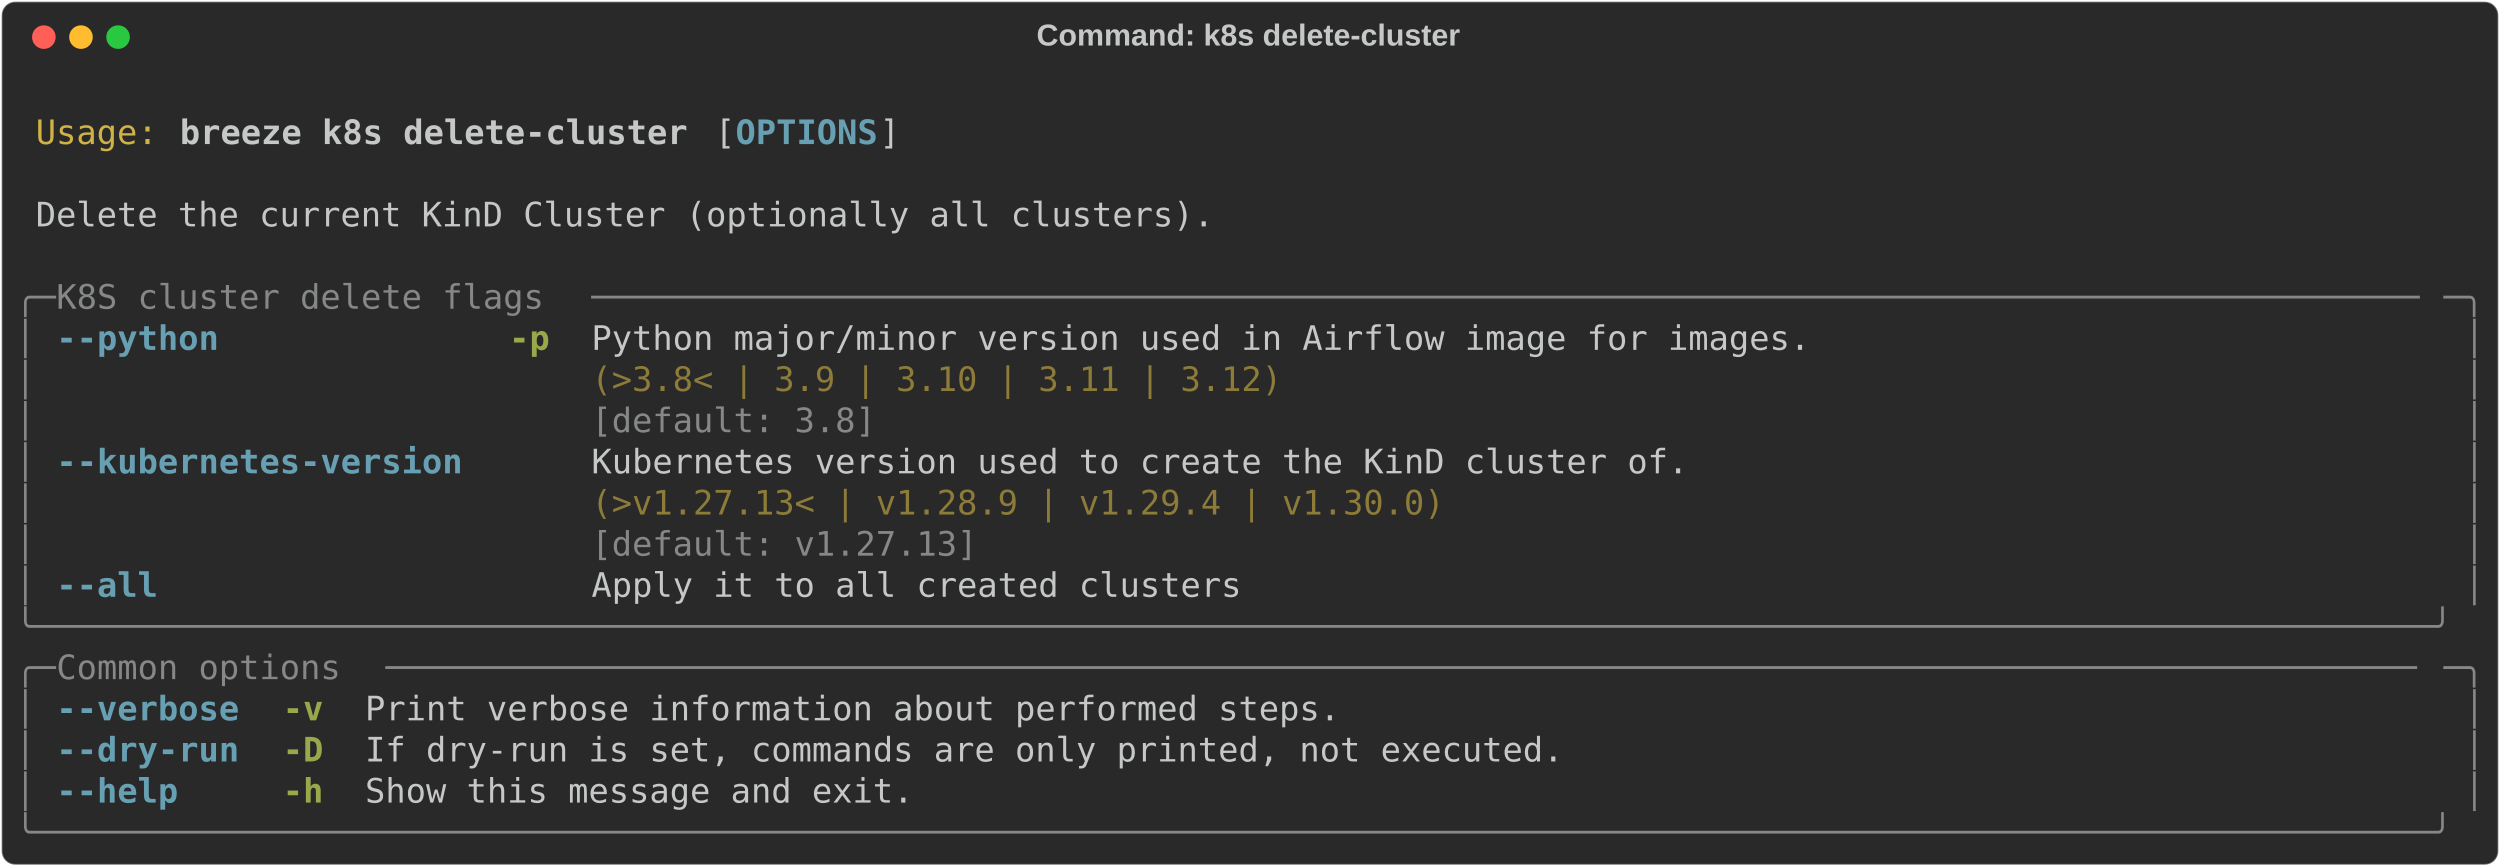
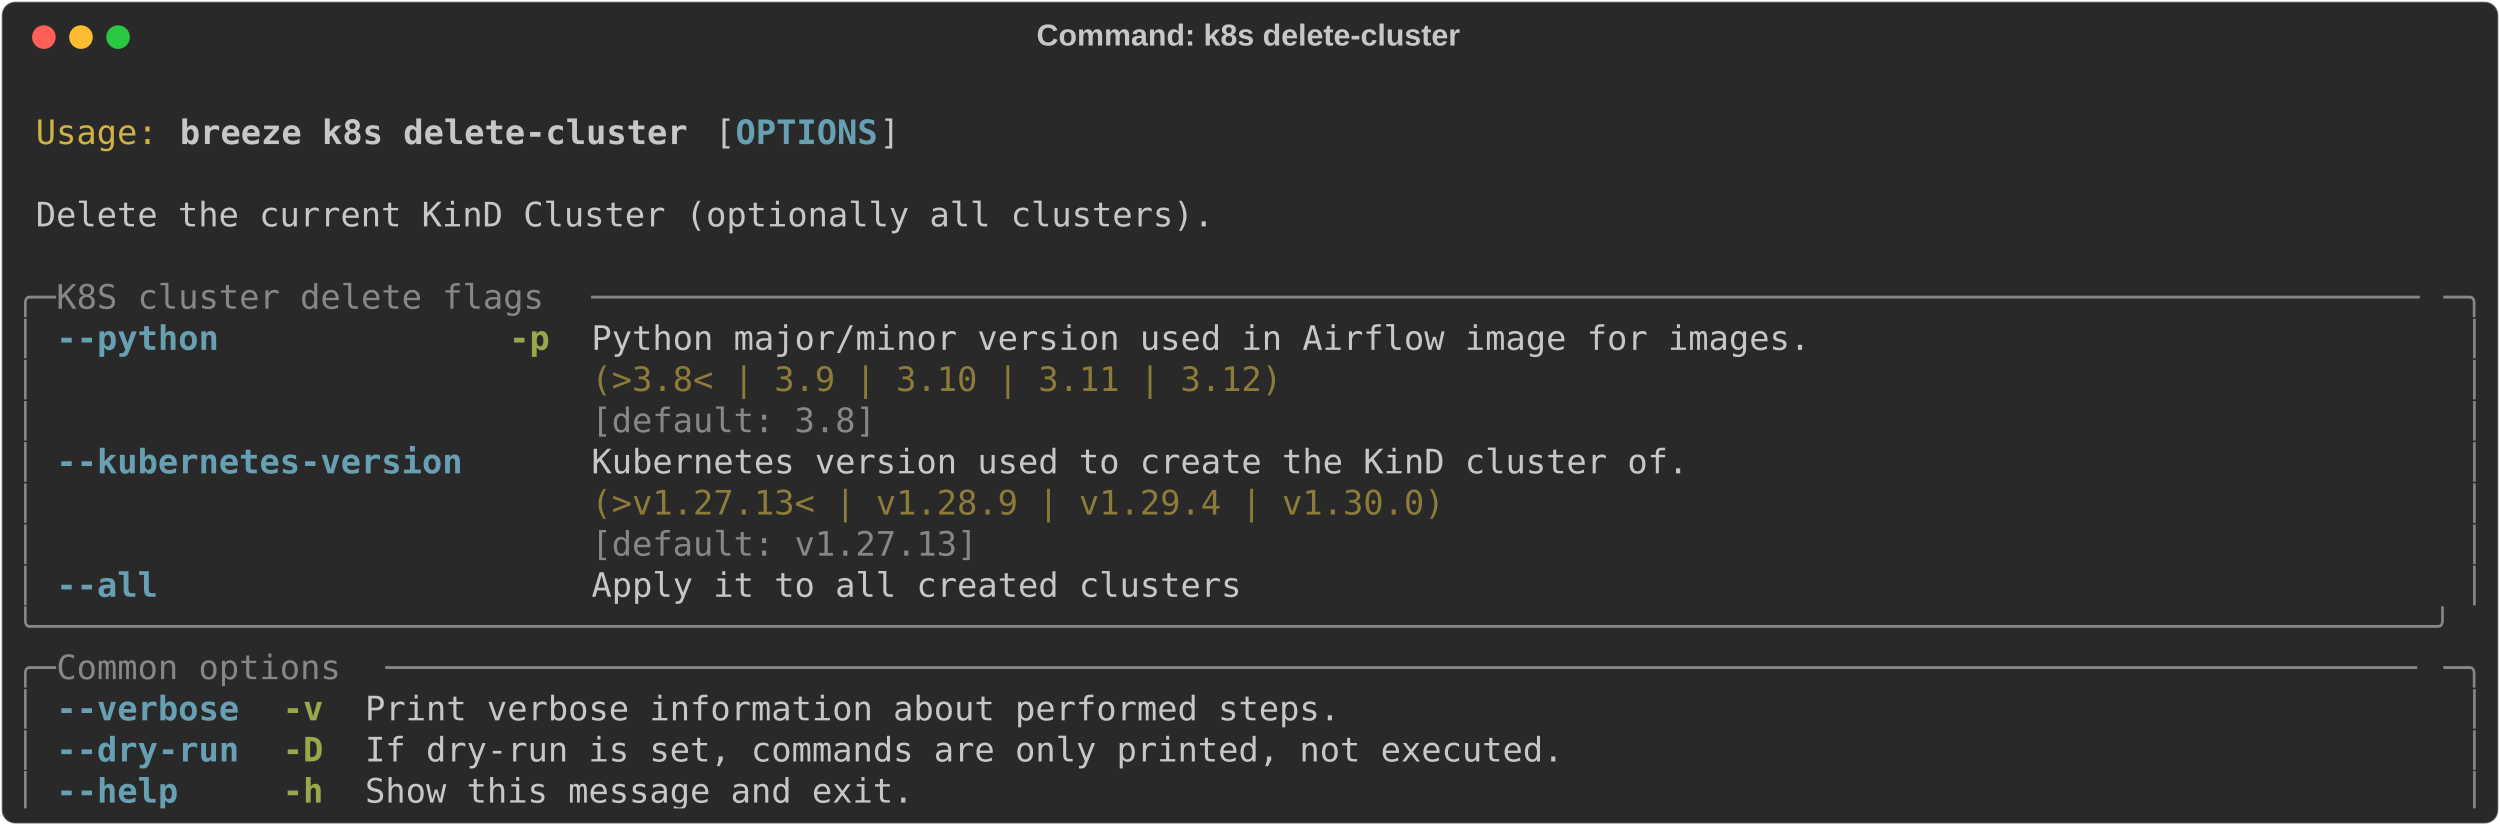
- <svg xmlns="http://www.w3.org/2000/svg" class="rich-terminal" viewBox="0 0 1482 513.6">
+ <svg xmlns="http://www.w3.org/2000/svg" class="rich-terminal" viewBox="0 0 1482 489.2">
  <style>

    @font-face {
        font-family: "Fira Code";
        src: local("FiraCode-Regular"),
                url("https://cdnjs.cloudflare.com/ajax/libs/firacode/6.2.0/woff2/FiraCode-Regular.woff2") format("woff2"),
                url("https://cdnjs.cloudflare.com/ajax/libs/firacode/6.2.0/woff/FiraCode-Regular.woff") format("woff");
        font-style: normal;
        font-weight: 400;
    }
    @font-face {
        font-family: "Fira Code";
        src: local("FiraCode-Bold"),
                url("https://cdnjs.cloudflare.com/ajax/libs/firacode/6.2.0/woff2/FiraCode-Bold.woff2") format("woff2"),
                url("https://cdnjs.cloudflare.com/ajax/libs/firacode/6.2.0/woff/FiraCode-Bold.woff") format("woff");
        font-style: bold;
        font-weight: 700;
    }

    .breeze-k8s-delete-cluster-matrix {
        font-family: Fira Code, monospace;
        font-size: 20px;
        line-height: 24.4px;
        font-variant-east-asian: full-width;
    }

    .breeze-k8s-delete-cluster-title {
        font-size: 18px;
        font-weight: bold;
        font-family: arial;
    }

    .breeze-k8s-delete-cluster-r1 { fill: #c5c8c6 }
.breeze-k8s-delete-cluster-r2 { fill: #d0b344 }
.breeze-k8s-delete-cluster-r3 { fill: #c5c8c6;font-weight: bold }
.breeze-k8s-delete-cluster-r4 { fill: #68a0b3;font-weight: bold }
.breeze-k8s-delete-cluster-r5 { fill: #868887 }
.breeze-k8s-delete-cluster-r6 { fill: #98a84b;font-weight: bold }
.breeze-k8s-delete-cluster-r7 { fill: #8d7b39 }
    </style>
  <defs>
    <clipPath id="breeze-k8s-delete-cluster-clip-terminal">
-       <rect x="0" y="0" width="1463.0" height="462.6" />
+       <rect x="0" y="0" width="1463.0" height="438.2" />
    </clipPath>
    <clipPath id="breeze-k8s-delete-cluster-line-0">
      <rect x="0" y="1.5" width="1464" height="24.65" />
    </clipPath>
    <clipPath id="breeze-k8s-delete-cluster-line-1">
      <rect x="0" y="25.9" width="1464" height="24.65" />
    </clipPath>
    <clipPath id="breeze-k8s-delete-cluster-line-2">
      <rect x="0" y="50.3" width="1464" height="24.65" />
    </clipPath>
    <clipPath id="breeze-k8s-delete-cluster-line-3">
      <rect x="0" y="74.7" width="1464" height="24.65" />
    </clipPath>
    <clipPath id="breeze-k8s-delete-cluster-line-4">
      <rect x="0" y="99.1" width="1464" height="24.65" />
    </clipPath>
    <clipPath id="breeze-k8s-delete-cluster-line-5">
      <rect x="0" y="123.5" width="1464" height="24.65" />
    </clipPath>
    <clipPath id="breeze-k8s-delete-cluster-line-6">
      <rect x="0" y="147.9" width="1464" height="24.65" />
    </clipPath>
    <clipPath id="breeze-k8s-delete-cluster-line-7">
      <rect x="0" y="172.3" width="1464" height="24.65" />
    </clipPath>
    <clipPath id="breeze-k8s-delete-cluster-line-8">
      <rect x="0" y="196.7" width="1464" height="24.65" />
    </clipPath>
    <clipPath id="breeze-k8s-delete-cluster-line-9">
      <rect x="0" y="221.1" width="1464" height="24.65" />
    </clipPath>
    <clipPath id="breeze-k8s-delete-cluster-line-10">
      <rect x="0" y="245.5" width="1464" height="24.65" />
    </clipPath>
    <clipPath id="breeze-k8s-delete-cluster-line-11">
      <rect x="0" y="269.9" width="1464" height="24.65" />
    </clipPath>
    <clipPath id="breeze-k8s-delete-cluster-line-12">
      <rect x="0" y="294.3" width="1464" height="24.65" />
    </clipPath>
    <clipPath id="breeze-k8s-delete-cluster-line-13">
      <rect x="0" y="318.7" width="1464" height="24.65" />
    </clipPath>
    <clipPath id="breeze-k8s-delete-cluster-line-14">
      <rect x="0" y="343.1" width="1464" height="24.65" />
    </clipPath>
    <clipPath id="breeze-k8s-delete-cluster-line-15">
      <rect x="0" y="367.5" width="1464" height="24.65" />
    </clipPath>
    <clipPath id="breeze-k8s-delete-cluster-line-16">
      <rect x="0" y="391.9" width="1464" height="24.65" />
    </clipPath>
-     <clipPath id="breeze-k8s-delete-cluster-line-17">
-       <rect x="0" y="416.3" width="1464" height="24.65" />
-     </clipPath>
  </defs>
-   <rect fill="#292929" stroke="rgba(255,255,255,0.35)" stroke-width="1" x="1" y="1" width="1480" height="511.6" rx="8" />
+   <rect fill="#292929" stroke="rgba(255,255,255,0.35)" stroke-width="1" x="1" y="1" width="1480" height="487.2" rx="8" />
  <text class="breeze-k8s-delete-cluster-title" fill="#c5c8c6" text-anchor="middle" x="740" y="27">Command: k8s delete-cluster</text>
  <g transform="translate(26,22)">
    <circle cx="0" cy="0" r="7" fill="#ff5f57" />
    <circle cx="22" cy="0" r="7" fill="#febc2e" />
    <circle cx="44" cy="0" r="7" fill="#28c840" />
  </g>
  <g transform="translate(9, 41)" clip-path="url(#breeze-k8s-delete-cluster-clip-terminal)">
    <g class="breeze-k8s-delete-cluster-matrix">
      <text class="breeze-k8s-delete-cluster-r1" x="1464" y="20" textLength="12.2" clip-path="url(#breeze-k8s-delete-cluster-line-0)">
</text>
      <text class="breeze-k8s-delete-cluster-r2" x="12.2" y="44.4" textLength="73.2" clip-path="url(#breeze-k8s-delete-cluster-line-1)">Usage:</text>
      <text class="breeze-k8s-delete-cluster-r3" x="97.6" y="44.4" textLength="305" clip-path="url(#breeze-k8s-delete-cluster-line-1)">breeze k8s delete-cluster</text>
      <text class="breeze-k8s-delete-cluster-r1" x="414.8" y="44.4" textLength="12.2" clip-path="url(#breeze-k8s-delete-cluster-line-1)">[</text>
      <text class="breeze-k8s-delete-cluster-r4" x="427" y="44.4" textLength="85.4" clip-path="url(#breeze-k8s-delete-cluster-line-1)">OPTIONS</text>
      <text class="breeze-k8s-delete-cluster-r1" x="512.4" y="44.4" textLength="12.2" clip-path="url(#breeze-k8s-delete-cluster-line-1)">]</text>
      <text class="breeze-k8s-delete-cluster-r1" x="1464" y="44.4" textLength="12.2" clip-path="url(#breeze-k8s-delete-cluster-line-1)">
</text>
      <text class="breeze-k8s-delete-cluster-r1" x="1464" y="68.8" textLength="12.2" clip-path="url(#breeze-k8s-delete-cluster-line-2)">
</text>
      <text class="breeze-k8s-delete-cluster-r1" x="12.2" y="93.2" textLength="707.6" clip-path="url(#breeze-k8s-delete-cluster-line-3)">Delete the current KinD Cluster (optionally all clusters).</text>
      <text class="breeze-k8s-delete-cluster-r1" x="1464" y="93.2" textLength="12.2" clip-path="url(#breeze-k8s-delete-cluster-line-3)">
</text>
      <text class="breeze-k8s-delete-cluster-r1" x="1464" y="117.6" textLength="12.2" clip-path="url(#breeze-k8s-delete-cluster-line-4)">
</text>
      <text class="breeze-k8s-delete-cluster-r5" x="0" y="142" textLength="24.4" clip-path="url(#breeze-k8s-delete-cluster-line-5)">╭─</text>
      <text class="breeze-k8s-delete-cluster-r5" x="24.4" y="142" textLength="317.2" clip-path="url(#breeze-k8s-delete-cluster-line-5)"> K8S cluster delete flags </text>
      <text class="breeze-k8s-delete-cluster-r5" x="341.6" y="142" textLength="1098" clip-path="url(#breeze-k8s-delete-cluster-line-5)">──────────────────────────────────────────────────────────────────────────────────────────</text>
      <text class="breeze-k8s-delete-cluster-r5" x="1439.6" y="142" textLength="24.4" clip-path="url(#breeze-k8s-delete-cluster-line-5)">─╮</text>
      <text class="breeze-k8s-delete-cluster-r1" x="1464" y="142" textLength="12.2" clip-path="url(#breeze-k8s-delete-cluster-line-5)">
</text>
      <text class="breeze-k8s-delete-cluster-r5" x="0" y="166.4" textLength="12.2" clip-path="url(#breeze-k8s-delete-cluster-line-6)">│</text>
      <text class="breeze-k8s-delete-cluster-r4" x="24.4" y="166.4" textLength="97.6" clip-path="url(#breeze-k8s-delete-cluster-line-6)">--python</text>
      <text class="breeze-k8s-delete-cluster-r6" x="292.8" y="166.4" textLength="24.4" clip-path="url(#breeze-k8s-delete-cluster-line-6)">-p</text>
      <text class="breeze-k8s-delete-cluster-r1" x="341.6" y="166.4" textLength="732" clip-path="url(#breeze-k8s-delete-cluster-line-6)">Python major/minor version used in Airflow image for images.</text>
      <text class="breeze-k8s-delete-cluster-r5" x="1451.8" y="166.4" textLength="12.2" clip-path="url(#breeze-k8s-delete-cluster-line-6)">│</text>
      <text class="breeze-k8s-delete-cluster-r1" x="1464" y="166.4" textLength="12.2" clip-path="url(#breeze-k8s-delete-cluster-line-6)">
</text>
      <text class="breeze-k8s-delete-cluster-r5" x="0" y="190.8" textLength="12.2" clip-path="url(#breeze-k8s-delete-cluster-line-7)">│</text>
      <text class="breeze-k8s-delete-cluster-r7" x="341.6" y="190.8" textLength="732" clip-path="url(#breeze-k8s-delete-cluster-line-7)">(&gt;3.8&lt; | 3.9 | 3.10 | 3.11 | 3.12)                          </text>
      <text class="breeze-k8s-delete-cluster-r5" x="1451.8" y="190.8" textLength="12.2" clip-path="url(#breeze-k8s-delete-cluster-line-7)">│</text>
      <text class="breeze-k8s-delete-cluster-r1" x="1464" y="190.8" textLength="12.2" clip-path="url(#breeze-k8s-delete-cluster-line-7)">
</text>
      <text class="breeze-k8s-delete-cluster-r5" x="0" y="215.2" textLength="12.2" clip-path="url(#breeze-k8s-delete-cluster-line-8)">│</text>
      <text class="breeze-k8s-delete-cluster-r5" x="341.6" y="215.2" textLength="732" clip-path="url(#breeze-k8s-delete-cluster-line-8)">[default: 3.8]                                              </text>
      <text class="breeze-k8s-delete-cluster-r5" x="1451.8" y="215.2" textLength="12.2" clip-path="url(#breeze-k8s-delete-cluster-line-8)">│</text>
      <text class="breeze-k8s-delete-cluster-r1" x="1464" y="215.2" textLength="12.2" clip-path="url(#breeze-k8s-delete-cluster-line-8)">
</text>
      <text class="breeze-k8s-delete-cluster-r5" x="0" y="239.6" textLength="12.2" clip-path="url(#breeze-k8s-delete-cluster-line-9)">│</text>
      <text class="breeze-k8s-delete-cluster-r4" x="24.4" y="239.6" textLength="244" clip-path="url(#breeze-k8s-delete-cluster-line-9)">--kubernetes-version</text>
      <text class="breeze-k8s-delete-cluster-r1" x="341.6" y="239.6" textLength="658.8" clip-path="url(#breeze-k8s-delete-cluster-line-9)">Kubernetes version used to create the KinD cluster of.</text>
      <text class="breeze-k8s-delete-cluster-r5" x="1451.8" y="239.6" textLength="12.2" clip-path="url(#breeze-k8s-delete-cluster-line-9)">│</text>
      <text class="breeze-k8s-delete-cluster-r1" x="1464" y="239.6" textLength="12.2" clip-path="url(#breeze-k8s-delete-cluster-line-9)">
</text>
      <text class="breeze-k8s-delete-cluster-r5" x="0" y="264" textLength="12.2" clip-path="url(#breeze-k8s-delete-cluster-line-10)">│</text>
      <text class="breeze-k8s-delete-cluster-r7" x="341.6" y="264" textLength="658.8" clip-path="url(#breeze-k8s-delete-cluster-line-10)">(&gt;v1.27.13&lt; | v1.28.9 | v1.29.4 | v1.30.0)            </text>
      <text class="breeze-k8s-delete-cluster-r5" x="1451.8" y="264" textLength="12.2" clip-path="url(#breeze-k8s-delete-cluster-line-10)">│</text>
      <text class="breeze-k8s-delete-cluster-r1" x="1464" y="264" textLength="12.2" clip-path="url(#breeze-k8s-delete-cluster-line-10)">
</text>
      <text class="breeze-k8s-delete-cluster-r5" x="0" y="288.4" textLength="12.2" clip-path="url(#breeze-k8s-delete-cluster-line-11)">│</text>
      <text class="breeze-k8s-delete-cluster-r5" x="341.6" y="288.4" textLength="658.8" clip-path="url(#breeze-k8s-delete-cluster-line-11)">[default: v1.27.13]                                   </text>
      <text class="breeze-k8s-delete-cluster-r5" x="1451.8" y="288.4" textLength="12.2" clip-path="url(#breeze-k8s-delete-cluster-line-11)">│</text>
      <text class="breeze-k8s-delete-cluster-r1" x="1464" y="288.4" textLength="12.2" clip-path="url(#breeze-k8s-delete-cluster-line-11)">
</text>
      <text class="breeze-k8s-delete-cluster-r5" x="0" y="312.8" textLength="12.2" clip-path="url(#breeze-k8s-delete-cluster-line-12)">│</text>
      <text class="breeze-k8s-delete-cluster-r4" x="24.4" y="312.8" textLength="61" clip-path="url(#breeze-k8s-delete-cluster-line-12)">--all</text>
      <text class="breeze-k8s-delete-cluster-r1" x="341.6" y="312.8" textLength="390.4" clip-path="url(#breeze-k8s-delete-cluster-line-12)">Apply it to all created clusters</text>
      <text class="breeze-k8s-delete-cluster-r5" x="1451.8" y="312.8" textLength="12.2" clip-path="url(#breeze-k8s-delete-cluster-line-12)">│</text>
      <text class="breeze-k8s-delete-cluster-r1" x="1464" y="312.8" textLength="12.2" clip-path="url(#breeze-k8s-delete-cluster-line-12)">
</text>
      <text class="breeze-k8s-delete-cluster-r5" x="0" y="337.2" textLength="1464" clip-path="url(#breeze-k8s-delete-cluster-line-13)">╰──────────────────────────────────────────────────────────────────────────────────────────────────────────────────────╯</text>
      <text class="breeze-k8s-delete-cluster-r1" x="1464" y="337.2" textLength="12.2" clip-path="url(#breeze-k8s-delete-cluster-line-13)">
</text>
      <text class="breeze-k8s-delete-cluster-r5" x="0" y="361.6" textLength="24.4" clip-path="url(#breeze-k8s-delete-cluster-line-14)">╭─</text>
      <text class="breeze-k8s-delete-cluster-r5" x="24.4" y="361.6" textLength="195.2" clip-path="url(#breeze-k8s-delete-cluster-line-14)"> Common options </text>
      <text class="breeze-k8s-delete-cluster-r5" x="219.6" y="361.6" textLength="1220" clip-path="url(#breeze-k8s-delete-cluster-line-14)">────────────────────────────────────────────────────────────────────────────────────────────────────</text>
      <text class="breeze-k8s-delete-cluster-r5" x="1439.6" y="361.6" textLength="24.4" clip-path="url(#breeze-k8s-delete-cluster-line-14)">─╮</text>
      <text class="breeze-k8s-delete-cluster-r1" x="1464" y="361.6" textLength="12.2" clip-path="url(#breeze-k8s-delete-cluster-line-14)">
</text>
      <text class="breeze-k8s-delete-cluster-r5" x="0" y="386" textLength="12.2" clip-path="url(#breeze-k8s-delete-cluster-line-15)">│</text>
      <text class="breeze-k8s-delete-cluster-r4" x="24.4" y="386" textLength="109.8" clip-path="url(#breeze-k8s-delete-cluster-line-15)">--verbose</text>
      <text class="breeze-k8s-delete-cluster-r6" x="158.6" y="386" textLength="24.4" clip-path="url(#breeze-k8s-delete-cluster-line-15)">-v</text>
      <text class="breeze-k8s-delete-cluster-r1" x="207.4" y="386" textLength="585.6" clip-path="url(#breeze-k8s-delete-cluster-line-15)">Print verbose information about performed steps.</text>
      <text class="breeze-k8s-delete-cluster-r5" x="1451.8" y="386" textLength="12.2" clip-path="url(#breeze-k8s-delete-cluster-line-15)">│</text>
      <text class="breeze-k8s-delete-cluster-r1" x="1464" y="386" textLength="12.2" clip-path="url(#breeze-k8s-delete-cluster-line-15)">
</text>
      <text class="breeze-k8s-delete-cluster-r5" x="0" y="410.4" textLength="12.2" clip-path="url(#breeze-k8s-delete-cluster-line-16)">│</text>
      <text class="breeze-k8s-delete-cluster-r4" x="24.4" y="410.4" textLength="109.8" clip-path="url(#breeze-k8s-delete-cluster-line-16)">--dry-run</text>
      <text class="breeze-k8s-delete-cluster-r6" x="158.6" y="410.4" textLength="24.4" clip-path="url(#breeze-k8s-delete-cluster-line-16)">-D</text>
      <text class="breeze-k8s-delete-cluster-r1" x="207.4" y="410.4" textLength="719.8" clip-path="url(#breeze-k8s-delete-cluster-line-16)">If dry-run is set, commands are only printed, not executed.</text>
      <text class="breeze-k8s-delete-cluster-r5" x="1451.8" y="410.4" textLength="12.2" clip-path="url(#breeze-k8s-delete-cluster-line-16)">│</text>
      <text class="breeze-k8s-delete-cluster-r1" x="1464" y="410.4" textLength="12.2" clip-path="url(#breeze-k8s-delete-cluster-line-16)">
</text>
      <text class="breeze-k8s-delete-cluster-r5" x="0" y="434.8" textLength="12.2" clip-path="url(#breeze-k8s-delete-cluster-line-17)">│</text>
      <text class="breeze-k8s-delete-cluster-r4" x="24.4" y="434.8" textLength="73.2" clip-path="url(#breeze-k8s-delete-cluster-line-17)">--help</text>
      <text class="breeze-k8s-delete-cluster-r6" x="158.6" y="434.8" textLength="24.4" clip-path="url(#breeze-k8s-delete-cluster-line-17)">-h</text>
      <text class="breeze-k8s-delete-cluster-r1" x="207.4" y="434.8" textLength="329.4" clip-path="url(#breeze-k8s-delete-cluster-line-17)">Show this message and exit.</text>
      <text class="breeze-k8s-delete-cluster-r5" x="1451.8" y="434.8" textLength="12.2" clip-path="url(#breeze-k8s-delete-cluster-line-17)">│</text>
      <text class="breeze-k8s-delete-cluster-r1" x="1464" y="434.8" textLength="12.2" clip-path="url(#breeze-k8s-delete-cluster-line-17)">
</text>
      <text class="breeze-k8s-delete-cluster-r5" x="0" y="459.2" textLength="1464" clip-path="url(#breeze-k8s-delete-cluster-line-18)">╰──────────────────────────────────────────────────────────────────────────────────────────────────────────────────────╯</text>
      <text class="breeze-k8s-delete-cluster-r1" x="1464" y="459.2" textLength="12.2" clip-path="url(#breeze-k8s-delete-cluster-line-18)">
</text>
    </g>
  </g>
</svg>
